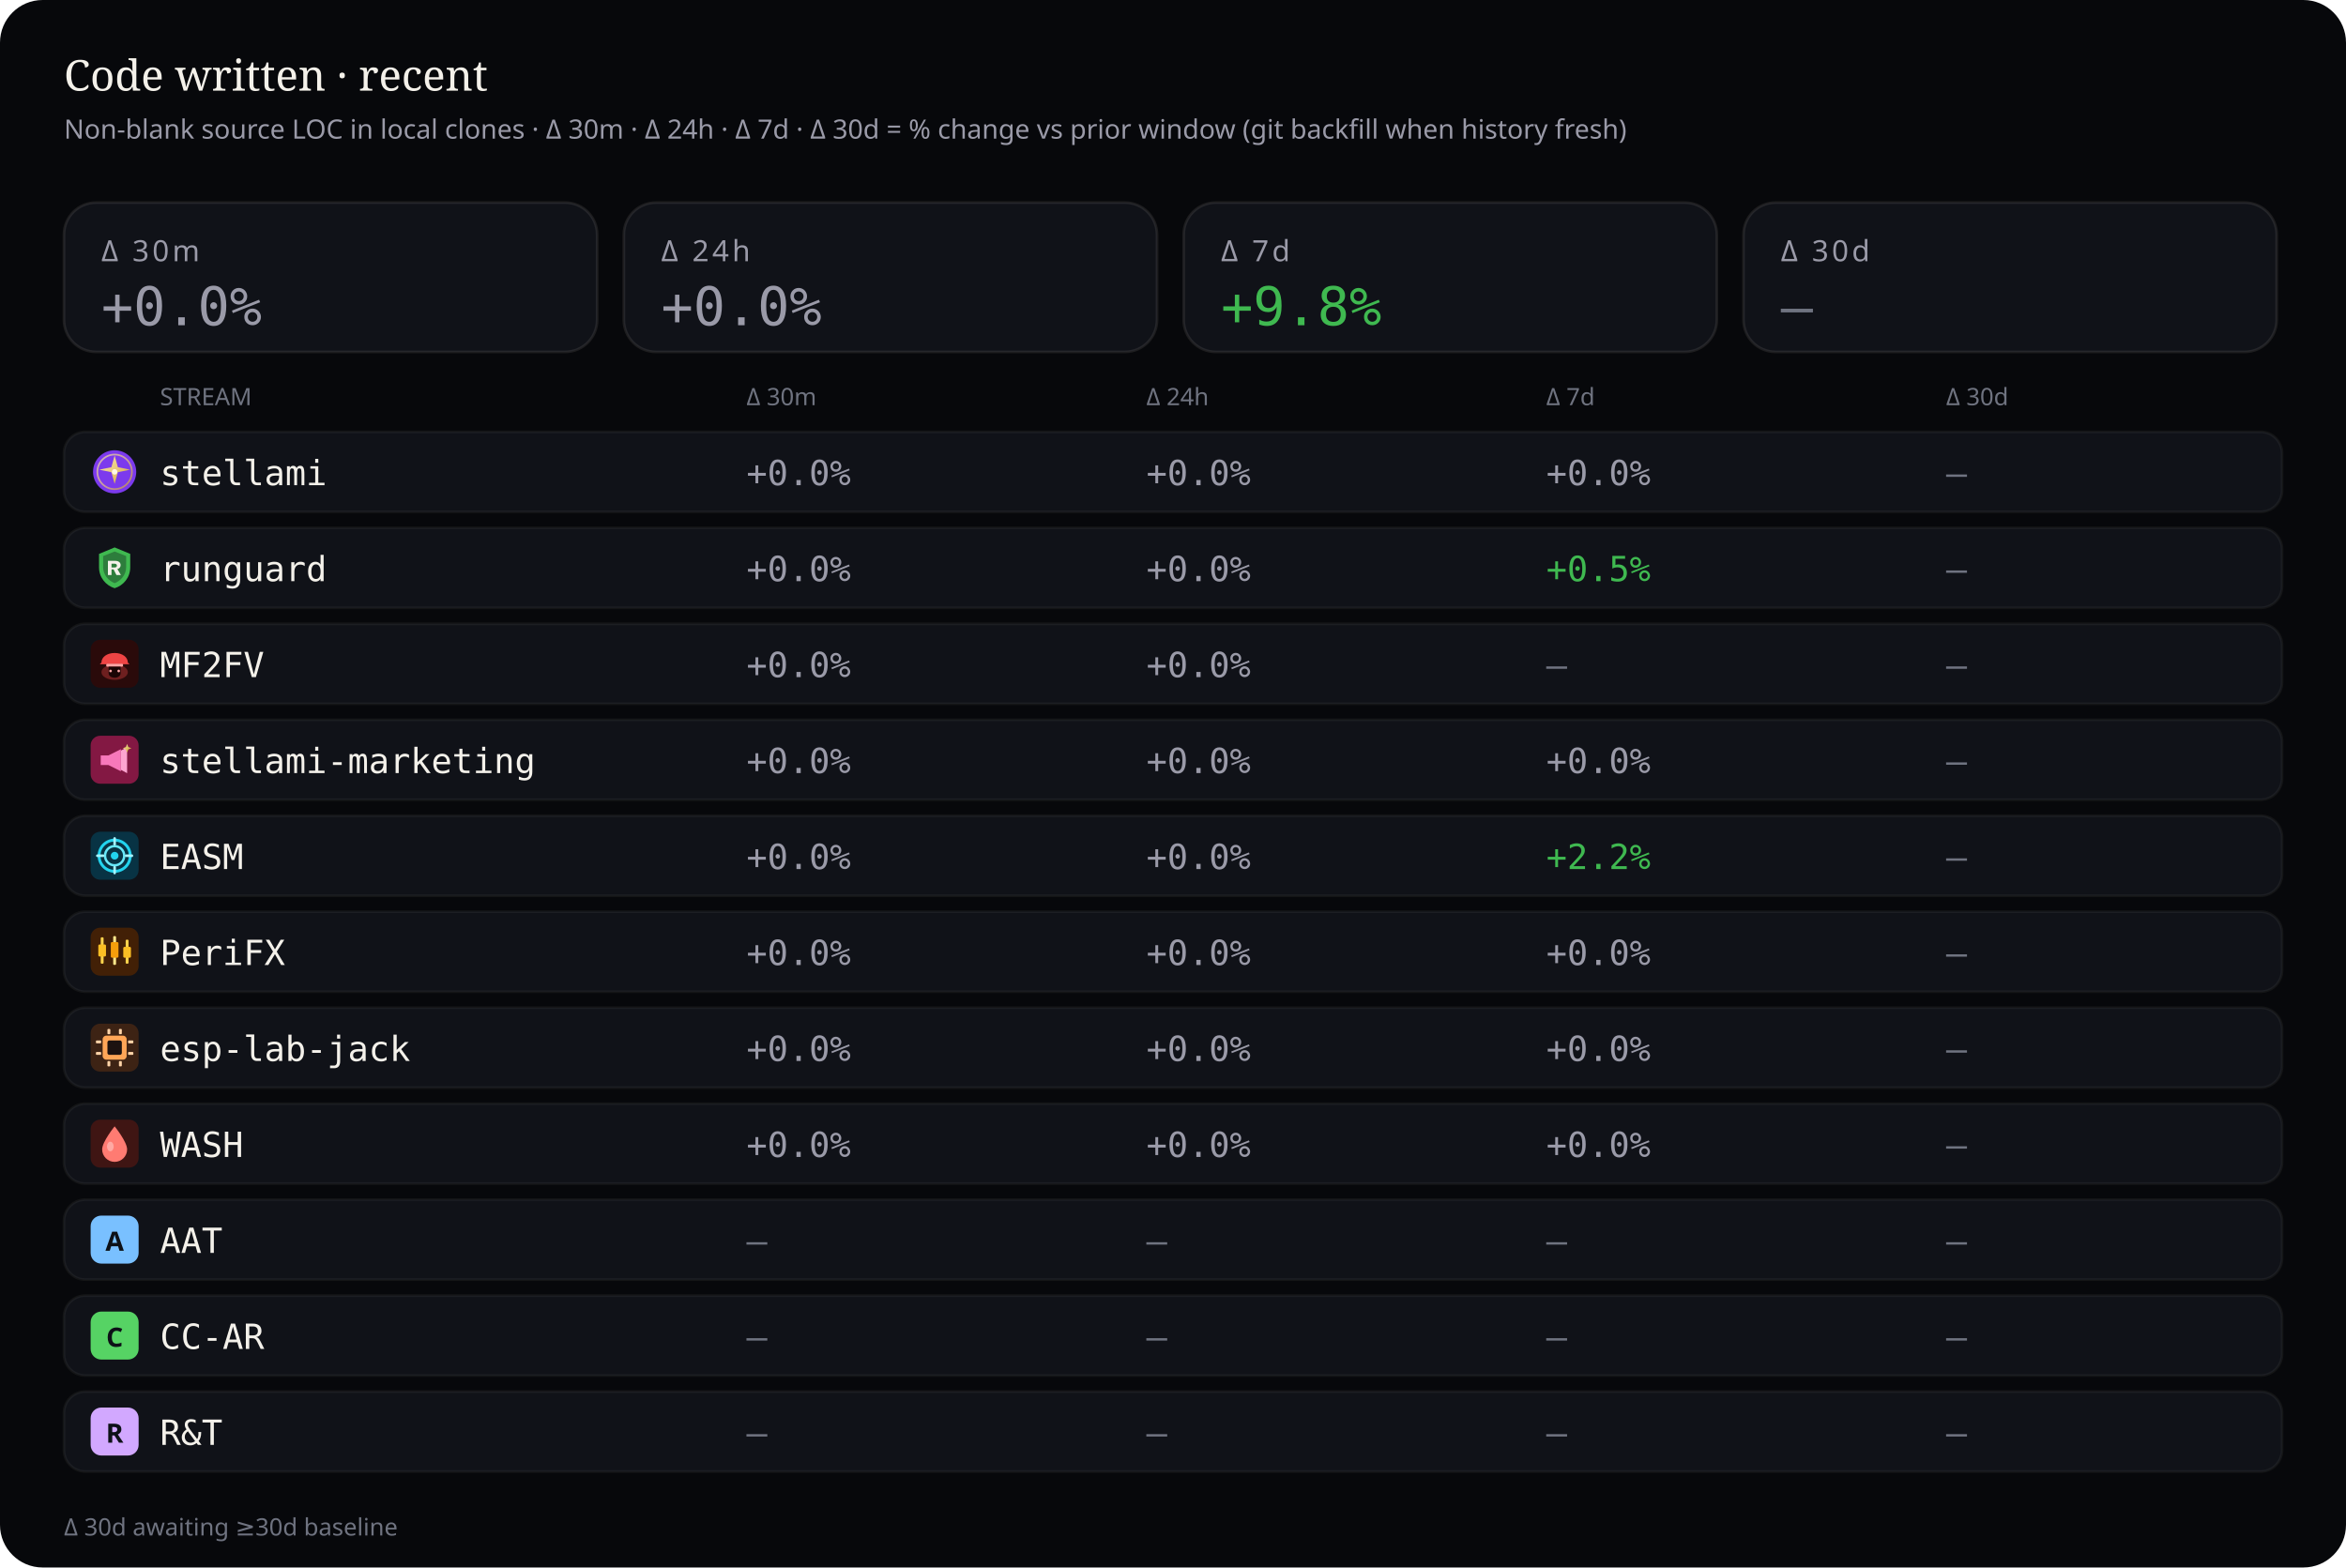
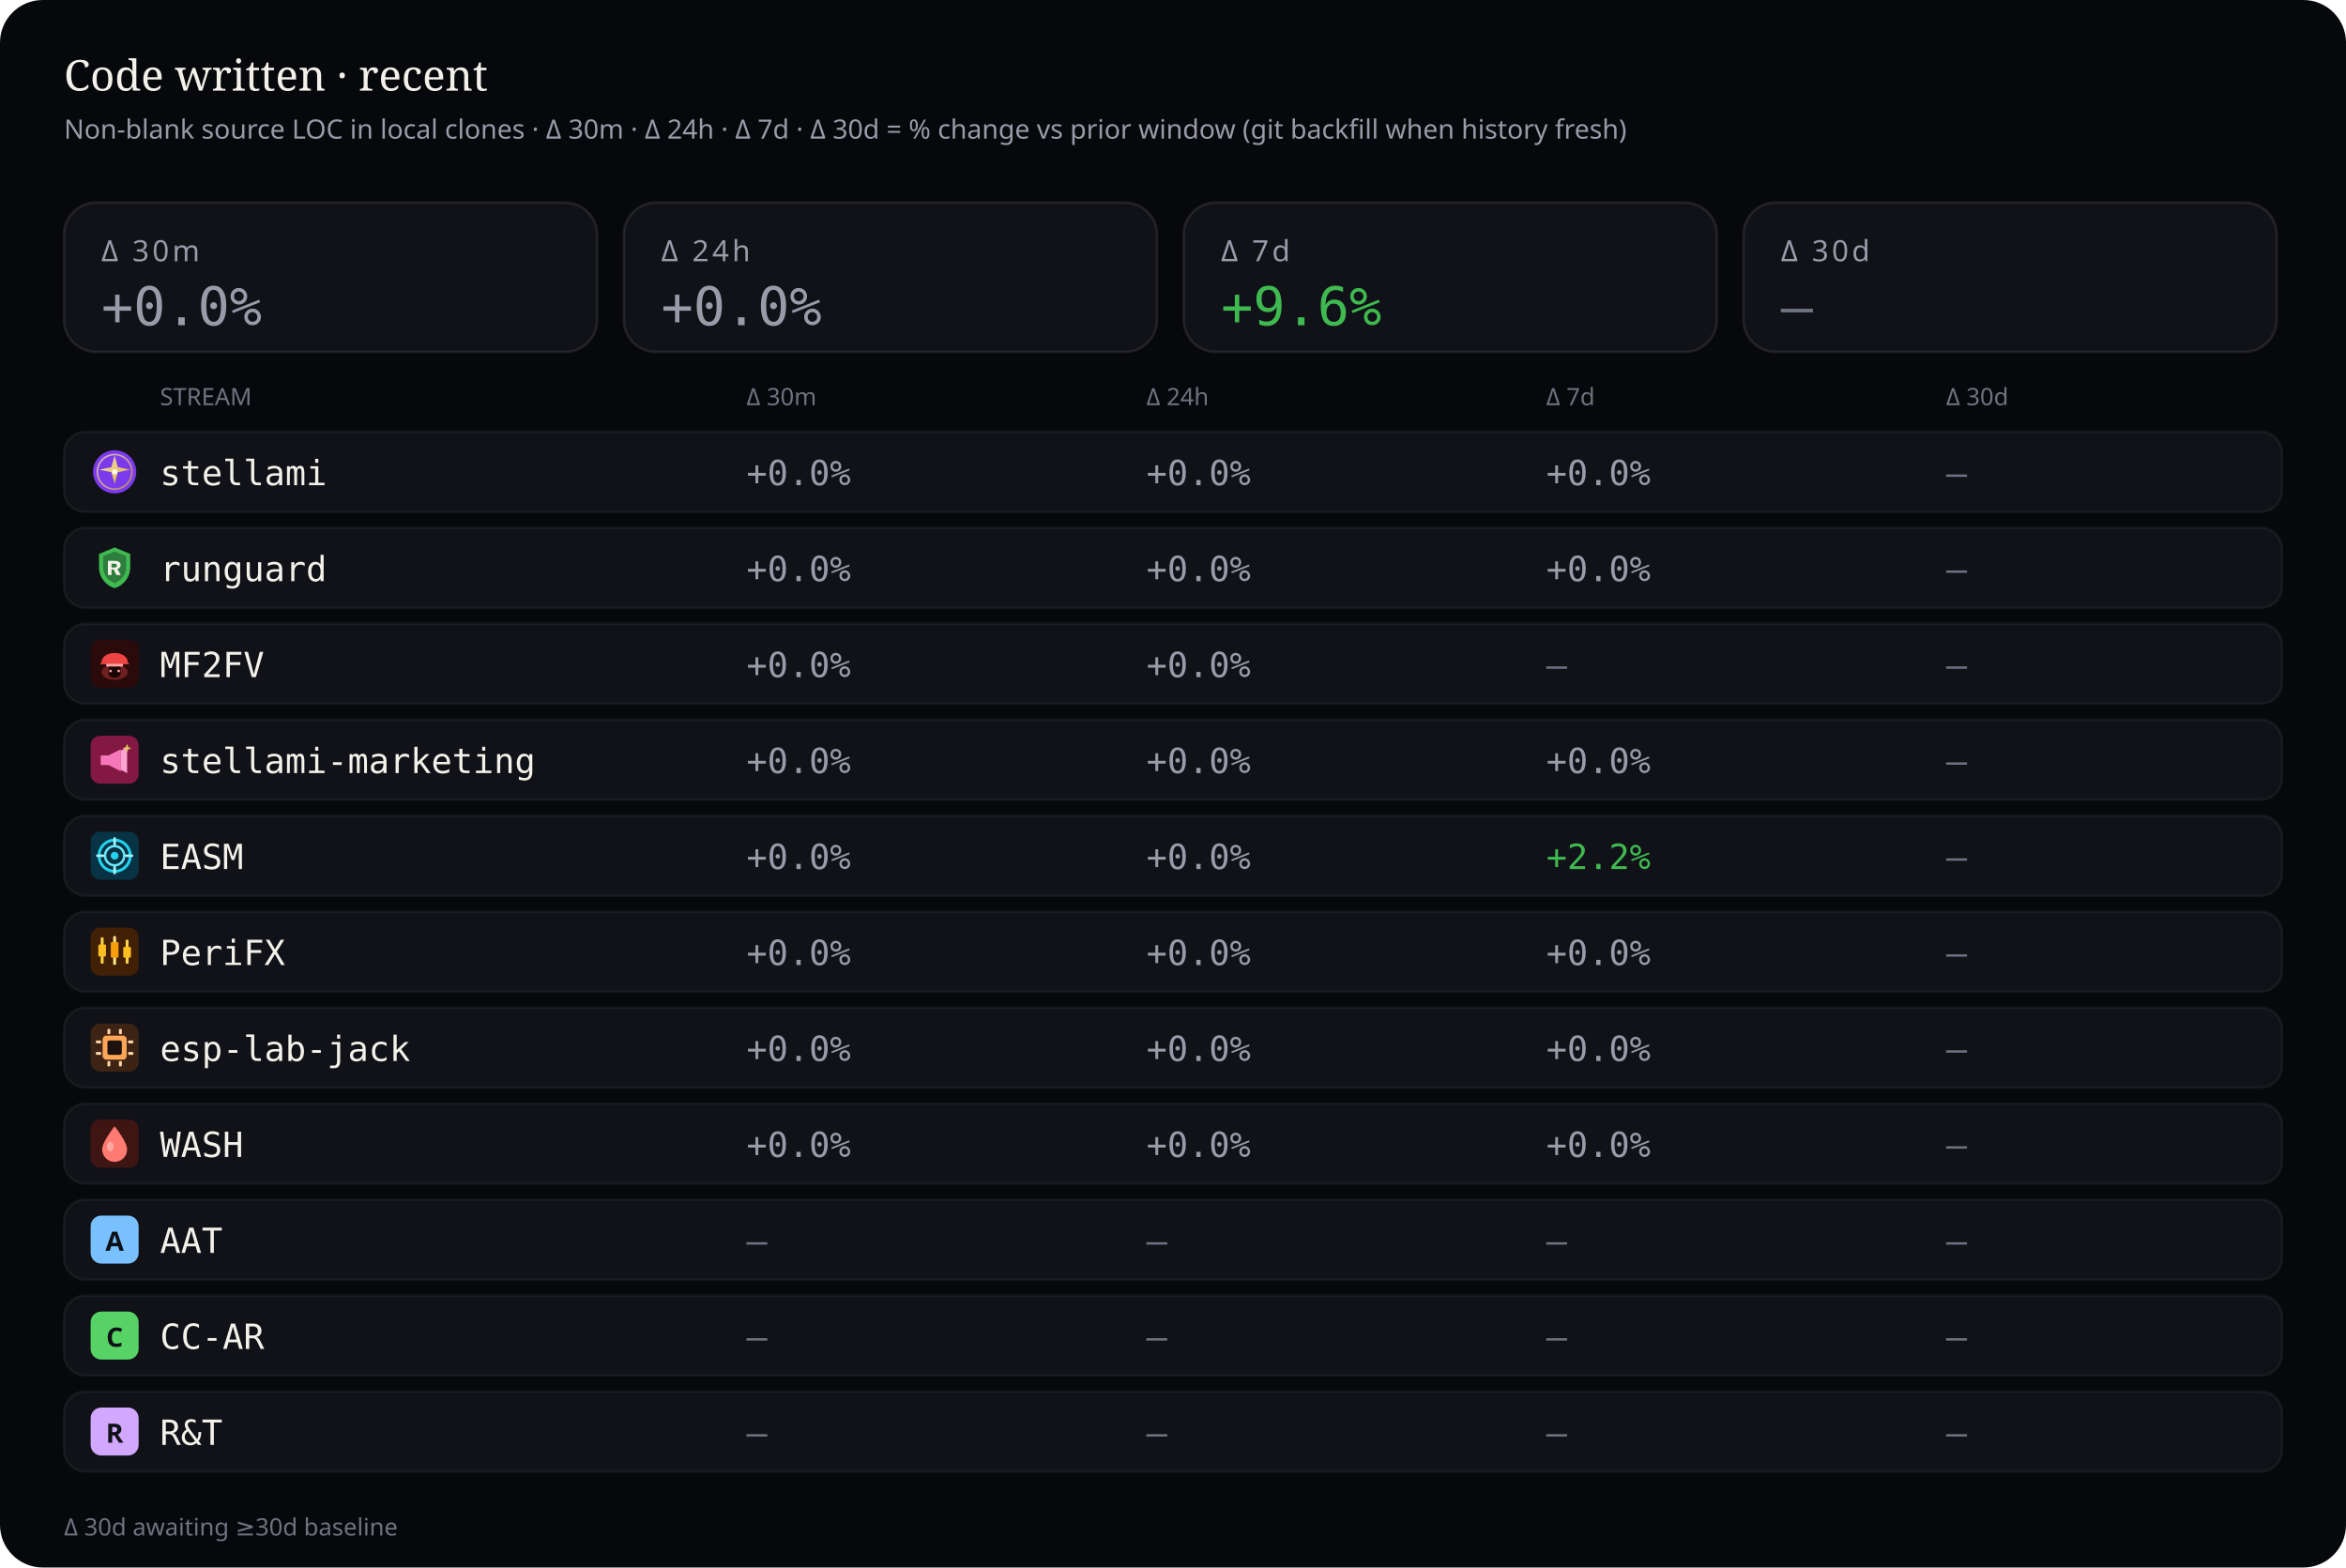
<svg xmlns="http://www.w3.org/2000/svg" viewBox="0 0 880 588" width="880" height="588" role="img" aria-label="Source code deltas — 30 minutes, 24 hours, 7 days, and 30 days">
  <rect width="880" height="588" rx="16" fill="#07080b" />
  <text x="24" y="34" fill="#f4f1ea" font-size="16" font-family="ui-serif, Georgia, serif">Code written · recent</text>
  <text x="24" y="52" fill="#9a9aa8" font-size="10" font-family="ui-sans-serif, system-ui, sans-serif">Non-blank source LOC in local clones · Δ 30m · Δ 24h · Δ 7d · Δ 30d = % change vs prior window (git backfill when history fresh)</text>
  <rect x="24" y="76" width="200" height="56" rx="12" fill="#101218" stroke="rgba(232,228,214,0.10)" />
  <text x="38" y="98" fill="#9a9aa8" font-size="11" font-family="ui-sans-serif, system-ui, sans-serif" letter-spacing="1.2">Δ 30m</text>
  <text x="38" y="122" fill="#9a9aa8" font-size="20" font-family="ui-monospace, SFMono-Regular, monospace">+0.0%</text>
  <rect x="234" y="76" width="200" height="56" rx="12" fill="#101218" stroke="rgba(232,228,214,0.10)" />
  <text x="248" y="98" fill="#9a9aa8" font-size="11" font-family="ui-sans-serif, system-ui, sans-serif" letter-spacing="1.2">Δ 24h</text>
  <text x="248" y="122" fill="#9a9aa8" font-size="20" font-family="ui-monospace, SFMono-Regular, monospace">+0.0%</text>
  <rect x="444" y="76" width="200" height="56" rx="12" fill="#101218" stroke="rgba(232,228,214,0.10)" />
  <text x="458" y="98" fill="#9a9aa8" font-size="11" font-family="ui-sans-serif, system-ui, sans-serif" letter-spacing="1.2">Δ 7d</text>
-   <text x="458" y="122" fill="#3fb950" font-size="20" font-family="ui-monospace, SFMono-Regular, monospace">+9.8%</text>
+   <text x="458" y="122" fill="#3fb950" font-size="20" font-family="ui-monospace, SFMono-Regular, monospace">+9.6%</text>
  <rect x="654" y="76" width="200" height="56" rx="12" fill="#101218" stroke="rgba(232,228,214,0.10)" />
  <text x="668" y="98" fill="#9a9aa8" font-size="11" font-family="ui-sans-serif, system-ui, sans-serif" letter-spacing="1.2">Δ 30d</text>
  <text x="668" y="122" fill="#6f7380" font-size="20" font-family="ui-monospace, SFMono-Regular, monospace">—</text>
  <text x="60" y="152" fill="#6f7380" font-size="9" font-family="ui-sans-serif, system-ui, sans-serif">STREAM</text>
  <text x="280" y="152" fill="#6f7380" font-size="9" font-family="ui-sans-serif, system-ui, sans-serif">Δ 30m</text>
  <text x="430" y="152" fill="#6f7380" font-size="9" font-family="ui-sans-serif, system-ui, sans-serif">Δ 24h</text>
  <text x="580" y="152" fill="#6f7380" font-size="9" font-family="ui-sans-serif, system-ui, sans-serif">Δ 7d</text>
  <text x="730" y="152" fill="#6f7380" font-size="9" font-family="ui-sans-serif, system-ui, sans-serif">Δ 30d</text>
  <rect x="24" y="162" width="832" height="30" rx="8" fill="#101218" stroke="rgba(232,228,214,0.06)" />
  <g id="stream_logo_stellami" class="stream_logo" data-stream="stellami" transform="translate(34.0,168.0) scale(0.9)" opacity="1.0">
    <defs>
      <linearGradient id="stream_logo_stellami-stellami-gold" x1="0%" y1="0%" x2="100%" y2="100%">
        <stop offset="0%" stop-color="#f5e6a8" />
        <stop offset="55%" stop-color="#e8c57a" />
        <stop offset="100%" stop-color="#c9a227" />
      </linearGradient>
    </defs>
    <circle cx="10" cy="10" r="9" fill="#7c3aed" />
    <circle cx="10" cy="10" r="7.2" fill="none" stroke="url(#stream_logo_stellami-stellami-gold)" stroke-width="0.7" opacity=".7" />
    <path fill="url(#stream_logo_stellami-stellami-gold)" d="M10 3.2 L11.35 8.05 L16.4 9.1 L11.35 10.15 L10 15 L8.65 10.15 L3.6 9.1 L8.65 8.05 Z" />
    <circle cx="10" cy="10" r="1.15" fill="#fff8e8" />
  </g>
  <use class="stream_logo" data-stream="stellami" href="#stream_logo_stellami" x="34.0" y="168.0" width="18" height="18" opacity="0" />
  <text x="60" y="182" fill="#f4f1ea" font-size="13" font-family="ui-monospace, SFMono-Regular, monospace">stellami</text>
  <text x="280" y="182" fill="#9a9aa8" font-size="13" font-family="ui-monospace, SFMono-Regular, monospace">+0.0%</text>
  <text x="430" y="182" fill="#9a9aa8" font-size="13" font-family="ui-monospace, SFMono-Regular, monospace">+0.0%</text>
  <text x="580" y="182" fill="#9a9aa8" font-size="13" font-family="ui-monospace, SFMono-Regular, monospace">+0.0%</text>
  <text x="730" y="182" fill="#6f7380" font-size="13" font-family="ui-monospace, SFMono-Regular, monospace">—</text>
  <rect x="24" y="198" width="832" height="30" rx="8" fill="#101218" stroke="rgba(232,228,214,0.06)" />
  <g id="stream_logo_runguard" class="stream_logo" data-stream="runguard" transform="translate(34.0,204.0) scale(0.9)" opacity="1.0">
    <path fill="#3fb950" d="M10 1.5 L16.5 4.2 V9.8 C16.5 14.1 13.6 17.4 10 18.5 C6.4 17.4 3.5 14.1 3.5 9.8 V4.2 Z" />
    <path fill="#0d1117" fill-opacity=".35" d="M10 3.2 L14.8 5.1 V9.7 C14.8 12.9 12.6 15.4 10 16.4 C7.4 15.4 5.2 12.9 5.2 9.7 V5.1 Z" />
    <path fill="#f4f1ea" d="M7.2 7.1h3.1c1.35 0 2.2.7 2.2 1.75 0 .85-.5 1.45-1.35 1.65L12.6 13h-1.85l-1.2-2.35H8.7V13H7.2V7.1zm1.5 1.2v1.55h1.35c.55 0 .9-.28.9-.75s-.35-.8-.9-.8H8.7z" />
  </g>
  <use class="stream_logo" data-stream="runguard" href="#stream_logo_runguard" x="34.0" y="204.0" width="18" height="18" opacity="0" />
  <text x="60" y="218" fill="#f4f1ea" font-size="13" font-family="ui-monospace, SFMono-Regular, monospace">runguard</text>
  <text x="280" y="218" fill="#9a9aa8" font-size="13" font-family="ui-monospace, SFMono-Regular, monospace">+0.0%</text>
  <text x="430" y="218" fill="#9a9aa8" font-size="13" font-family="ui-monospace, SFMono-Regular, monospace">+0.0%</text>
-   <text x="580" y="218" fill="#3fb950" font-size="13" font-family="ui-monospace, SFMono-Regular, monospace">+0.5%</text>
+   <text x="580" y="218" fill="#9a9aa8" font-size="13" font-family="ui-monospace, SFMono-Regular, monospace">+0.0%</text>
  <text x="730" y="218" fill="#6f7380" font-size="13" font-family="ui-monospace, SFMono-Regular, monospace">—</text>
  <rect x="24" y="234" width="832" height="30" rx="8" fill="#101218" stroke="rgba(232,228,214,0.06)" />
  <g id="stream_logo_mf2fv" class="stream_logo" data-stream="mf2fv" transform="translate(34.0,240.0) scale(0.9)" opacity="1.0">
    <rect width="20" height="20" rx="4" fill="#2a0a0a" />
    <ellipse cx="10" cy="13.5" rx="5.5" ry="3.2" fill="#ef4444" opacity=".35" />
    <path fill="#ef4444" d="M4.5 9.5 C4.5 7.2 6.8 5.5 10 5.5 S15.5 7.2 15.5 9.5 L16.2 10.2 H3.8 Z" />
    <rect x="6.5" y="10" width="7" height="1.2" rx="0.4" fill="#fca5a5" />
    <path fill="#1a0505" d="M7.5 11.2 h5 v2.8 c0 1-1.1 1.8-2.5 1.8 s-2.5-.8-2.5-1.8 v-2.8z" />
    <circle cx="8.3" cy="13" r="0.55" fill="#fca5a5" />
    <circle cx="11.7" cy="13" r="0.55" fill="#fca5a5" />
  </g>
  <use class="stream_logo" data-stream="mf2fv" href="#stream_logo_mf2fv" x="34.0" y="240.0" width="18" height="18" opacity="0" />
  <text x="60" y="254" fill="#f4f1ea" font-size="13" font-family="ui-monospace, SFMono-Regular, monospace">MF2FV</text>
  <text x="280" y="254" fill="#9a9aa8" font-size="13" font-family="ui-monospace, SFMono-Regular, monospace">+0.0%</text>
  <text x="430" y="254" fill="#9a9aa8" font-size="13" font-family="ui-monospace, SFMono-Regular, monospace">+0.0%</text>
  <text x="580" y="254" fill="#6f7380" font-size="13" font-family="ui-monospace, SFMono-Regular, monospace">—</text>
  <text x="730" y="254" fill="#6f7380" font-size="13" font-family="ui-monospace, SFMono-Regular, monospace">—</text>
  <rect x="24" y="270" width="832" height="30" rx="8" fill="#101218" stroke="rgba(232,228,214,0.06)" />
  <g id="stream_logo_stellami-marketing" class="stream_logo" data-stream="stellami-marketing" transform="translate(34.0,276.0) scale(0.9)" opacity="1.0">
    <defs>
      <linearGradient id="stream_logo_stellami-marketing-smkt-gold" x1="0%" y1="0%" x2="100%" y2="100%">
        <stop offset="0%" stop-color="#f5e6a8" />
        <stop offset="100%" stop-color="#c9a227" />
      </linearGradient>
    </defs>
    <rect width="20" height="20" rx="4" fill="#831843" />
    <path fill="#f778ba" d="M4.2 8.2h3.2l5.2-2.6v9.2l-5.2-2.6H4.2z" />
    <path fill="#fda4d0" d="M12.6 6.2l2.6-1.4v10.8l-2.6-1.4z" />
    <path fill="url(#stream_logo_stellami-marketing-smkt-gold)" d="M15.2 3.4 L15.7 4.7 L17 5.2 L15.7 5.7 L15.2 7 L14.7 5.7 L13.4 5.2 L14.7 4.7 Z" />
  </g>
  <use class="stream_logo" data-stream="stellami-marketing" href="#stream_logo_stellami-marketing" x="34.0" y="276.0" width="18" height="18" opacity="0" />
  <text x="60" y="290" fill="#f4f1ea" font-size="13" font-family="ui-monospace, SFMono-Regular, monospace">stellami-marketing</text>
  <text x="280" y="290" fill="#9a9aa8" font-size="13" font-family="ui-monospace, SFMono-Regular, monospace">+0.0%</text>
  <text x="430" y="290" fill="#9a9aa8" font-size="13" font-family="ui-monospace, SFMono-Regular, monospace">+0.0%</text>
  <text x="580" y="290" fill="#9a9aa8" font-size="13" font-family="ui-monospace, SFMono-Regular, monospace">+0.0%</text>
  <text x="730" y="290" fill="#6f7380" font-size="13" font-family="ui-monospace, SFMono-Regular, monospace">—</text>
  <rect x="24" y="306" width="832" height="30" rx="8" fill="#101218" stroke="rgba(232,228,214,0.06)" />
  <g id="stream_logo_easm" class="stream_logo" data-stream="easm" transform="translate(34.0,312.0) scale(0.9)" opacity="1.0">
    <rect width="20" height="20" rx="4" fill="#083344" />
    <circle cx="10" cy="10" r="6.5" fill="none" stroke="#22d3ee" stroke-width="1.2" />
    <circle cx="10" cy="10" r="4" fill="none" stroke="#67e8f9" stroke-width="1" />
    <circle cx="10" cy="10" r="1.6" fill="#22d3ee" />
    <path d="M10 2.8 V5.2 M10 14.8 V17.2 M2.8 10 H5.2 M14.8 10 H17.2" stroke="#a5f3fc" stroke-width="1.1" stroke-linecap="round" />
  </g>
  <use class="stream_logo" data-stream="easm" href="#stream_logo_easm" x="34.0" y="312.0" width="18" height="18" opacity="0" />
  <text x="60" y="326" fill="#f4f1ea" font-size="13" font-family="ui-monospace, SFMono-Regular, monospace">EASM</text>
  <text x="280" y="326" fill="#9a9aa8" font-size="13" font-family="ui-monospace, SFMono-Regular, monospace">+0.0%</text>
  <text x="430" y="326" fill="#9a9aa8" font-size="13" font-family="ui-monospace, SFMono-Regular, monospace">+0.0%</text>
  <text x="580" y="326" fill="#3fb950" font-size="13" font-family="ui-monospace, SFMono-Regular, monospace">+2.2%</text>
  <text x="730" y="326" fill="#6f7380" font-size="13" font-family="ui-monospace, SFMono-Regular, monospace">—</text>
  <rect x="24" y="342" width="832" height="30" rx="8" fill="#101218" stroke="rgba(232,228,214,0.06)" />
  <g id="stream_logo_peri" class="stream_logo" data-stream="peri" transform="translate(34.0,348.0) scale(0.9)" opacity="1.0">
    <rect width="20" height="20" rx="4" fill="#422006" />
    <rect x="4.2" y="4" width="1.2" height="11" rx="0.4" fill="#fcd34d" />
    <rect x="3.2" y="7" width="3.2" height="5" rx="0.5" fill="#fbbf24" />
    <rect x="9.4" y="3.5" width="1.2" height="12" rx="0.4" fill="#fde68a" />
    <rect x="8.4" y="6" width="3.2" height="6.5" rx="0.5" fill="#f59e0b" />
    <rect x="14.6" y="5" width="1.2" height="10" rx="0.4" fill="#fcd34d" />
    <rect x="13.6" y="8" width="3.2" height="4.5" rx="0.5" fill="#fbbf24" />
  </g>
  <use class="stream_logo" data-stream="peri" href="#stream_logo_peri" x="34.0" y="348.0" width="18" height="18" opacity="0" />
  <text x="60" y="362" fill="#f4f1ea" font-size="13" font-family="ui-monospace, SFMono-Regular, monospace">PeriFX</text>
  <text x="280" y="362" fill="#9a9aa8" font-size="13" font-family="ui-monospace, SFMono-Regular, monospace">+0.0%</text>
  <text x="430" y="362" fill="#9a9aa8" font-size="13" font-family="ui-monospace, SFMono-Regular, monospace">+0.0%</text>
  <text x="580" y="362" fill="#9a9aa8" font-size="13" font-family="ui-monospace, SFMono-Regular, monospace">+0.0%</text>
  <text x="730" y="362" fill="#6f7380" font-size="13" font-family="ui-monospace, SFMono-Regular, monospace">—</text>
  <rect x="24" y="378" width="832" height="30" rx="8" fill="#101218" stroke="rgba(232,228,214,0.06)" />
  <g id="stream_logo_esp-lab-jack" class="stream_logo" data-stream="esp-lab-jack" transform="translate(34.0,384.0) scale(0.9)" opacity="1.0">
    <rect width="20" height="20" rx="4" fill="#3d2314" />
    <rect x="5" y="5" width="10" height="10" rx="1.5" fill="#ffa657" />
    <rect x="7" y="7" width="6" height="6" rx="0.8" fill="#1c1210" />
    <rect x="2.2" y="7" width="2.2" height="1.2" rx="0.3" fill="#ffd4a8" />
    <rect x="2.2" y="11.8" width="2.2" height="1.2" rx="0.3" fill="#ffd4a8" />
    <rect x="15.6" y="7" width="2.2" height="1.2" rx="0.3" fill="#ffd4a8" />
    <rect x="15.6" y="11.8" width="2.2" height="1.2" rx="0.3" fill="#ffd4a8" />
    <rect x="7" y="2.2" width="1.2" height="2.2" rx="0.3" fill="#ffd4a8" />
    <rect x="11.8" y="2.2" width="1.2" height="2.2" rx="0.3" fill="#ffd4a8" />
    <rect x="7" y="15.6" width="1.2" height="2.2" rx="0.3" fill="#ffd4a8" />
    <rect x="11.8" y="15.6" width="1.2" height="2.2" rx="0.3" fill="#ffd4a8" />
  </g>
  <use class="stream_logo" data-stream="esp-lab-jack" href="#stream_logo_esp-lab-jack" x="34.0" y="384.0" width="18" height="18" opacity="0" />
  <text x="60" y="398" fill="#f4f1ea" font-size="13" font-family="ui-monospace, SFMono-Regular, monospace">esp-lab-jack</text>
  <text x="280" y="398" fill="#9a9aa8" font-size="13" font-family="ui-monospace, SFMono-Regular, monospace">+0.0%</text>
  <text x="430" y="398" fill="#9a9aa8" font-size="13" font-family="ui-monospace, SFMono-Regular, monospace">+0.0%</text>
  <text x="580" y="398" fill="#9a9aa8" font-size="13" font-family="ui-monospace, SFMono-Regular, monospace">+0.0%</text>
  <text x="730" y="398" fill="#6f7380" font-size="13" font-family="ui-monospace, SFMono-Regular, monospace">—</text>
  <rect x="24" y="414" width="832" height="30" rx="8" fill="#101218" stroke="rgba(232,228,214,0.06)" />
  <g id="stream_logo_wash" class="stream_logo" data-stream="wash" transform="translate(34.0,420.0) scale(0.9)" opacity="1.0">
    <rect width="20" height="20" rx="4" fill="#3f1513" />
    <path fill="#ff7b72" d="M10 2.8 C10 2.8 15.2 9.2 15.2 12.4 A5.2 5.2 0 0 1 4.8 12.4 C4.8 9.2 10 2.8 10 2.8 Z" />
    <ellipse cx="8.2" cy="11.2" rx="1.4" ry="2" fill="#ffd0cc" opacity=".55" />
  </g>
  <use class="stream_logo" data-stream="wash" href="#stream_logo_wash" x="34.0" y="420.0" width="18" height="18" opacity="0" />
  <text x="60" y="434" fill="#f4f1ea" font-size="13" font-family="ui-monospace, SFMono-Regular, monospace">WASH</text>
  <text x="280" y="434" fill="#9a9aa8" font-size="13" font-family="ui-monospace, SFMono-Regular, monospace">+0.0%</text>
  <text x="430" y="434" fill="#9a9aa8" font-size="13" font-family="ui-monospace, SFMono-Regular, monospace">+0.0%</text>
  <text x="580" y="434" fill="#9a9aa8" font-size="13" font-family="ui-monospace, SFMono-Regular, monospace">+0.0%</text>
  <text x="730" y="434" fill="#6f7380" font-size="13" font-family="ui-monospace, SFMono-Regular, monospace">—</text>
  <rect x="24" y="450" width="832" height="30" rx="8" fill="#101218" stroke="rgba(232,228,214,0.06)" />
  <g id="stream_logo_aat" class="stream_logo" data-stream="aat" opacity="1.0">
    <rect x="34.0" y="456.0" width="18" height="18" rx="4" fill="#79c0ff" />
    <text x="43.0" y="469.2" text-anchor="middle" fill="#0d1117" font-size="10" font-family="ui-sans-serif, system-ui, sans-serif" font-weight="700">A</text>
  </g>
  <text x="60" y="470" fill="#f4f1ea" font-size="13" font-family="ui-monospace, SFMono-Regular, monospace">AAT</text>
  <text x="280" y="470" fill="#6f7380" font-size="13" font-family="ui-monospace, SFMono-Regular, monospace">—</text>
  <text x="430" y="470" fill="#6f7380" font-size="13" font-family="ui-monospace, SFMono-Regular, monospace">—</text>
  <text x="580" y="470" fill="#6f7380" font-size="13" font-family="ui-monospace, SFMono-Regular, monospace">—</text>
  <text x="730" y="470" fill="#6f7380" font-size="13" font-family="ui-monospace, SFMono-Regular, monospace">—</text>
  <rect x="24" y="486" width="832" height="30" rx="8" fill="#101218" stroke="rgba(232,228,214,0.06)" />
  <g id="stream_logo_cc-ar" class="stream_logo" data-stream="cc-ar" opacity="1.0">
    <rect x="34.0" y="492.0" width="18" height="18" rx="4" fill="#56d364" />
    <text x="43.0" y="505.2" text-anchor="middle" fill="#0d1117" font-size="10" font-family="ui-sans-serif, system-ui, sans-serif" font-weight="700">C</text>
  </g>
  <text x="60" y="506" fill="#f4f1ea" font-size="13" font-family="ui-monospace, SFMono-Regular, monospace">CC-AR</text>
  <text x="280" y="506" fill="#6f7380" font-size="13" font-family="ui-monospace, SFMono-Regular, monospace">—</text>
  <text x="430" y="506" fill="#6f7380" font-size="13" font-family="ui-monospace, SFMono-Regular, monospace">—</text>
  <text x="580" y="506" fill="#6f7380" font-size="13" font-family="ui-monospace, SFMono-Regular, monospace">—</text>
  <text x="730" y="506" fill="#6f7380" font-size="13" font-family="ui-monospace, SFMono-Regular, monospace">—</text>
  <rect x="24" y="522" width="832" height="30" rx="8" fill="#101218" stroke="rgba(232,228,214,0.06)" />
  <g id="stream_logo_rt" class="stream_logo" data-stream="rt" opacity="1.0">
    <rect x="34.0" y="528.0" width="18" height="18" rx="4" fill="#d2a8ff" />
    <text x="43.0" y="541.2" text-anchor="middle" fill="#0d1117" font-size="10" font-family="ui-sans-serif, system-ui, sans-serif" font-weight="700">R</text>
  </g>
  <text x="60" y="542" fill="#f4f1ea" font-size="13" font-family="ui-monospace, SFMono-Regular, monospace">R&amp;T</text>
  <text x="280" y="542" fill="#6f7380" font-size="13" font-family="ui-monospace, SFMono-Regular, monospace">—</text>
  <text x="430" y="542" fill="#6f7380" font-size="13" font-family="ui-monospace, SFMono-Regular, monospace">—</text>
  <text x="580" y="542" fill="#6f7380" font-size="13" font-family="ui-monospace, SFMono-Regular, monospace">—</text>
  <text x="730" y="542" fill="#6f7380" font-size="13" font-family="ui-monospace, SFMono-Regular, monospace">—</text>
  <text x="24" y="576" fill="#6f7380" font-size="9" font-family="ui-sans-serif, system-ui, sans-serif">Δ 30d awaiting ≥30d baseline</text>
</svg>
